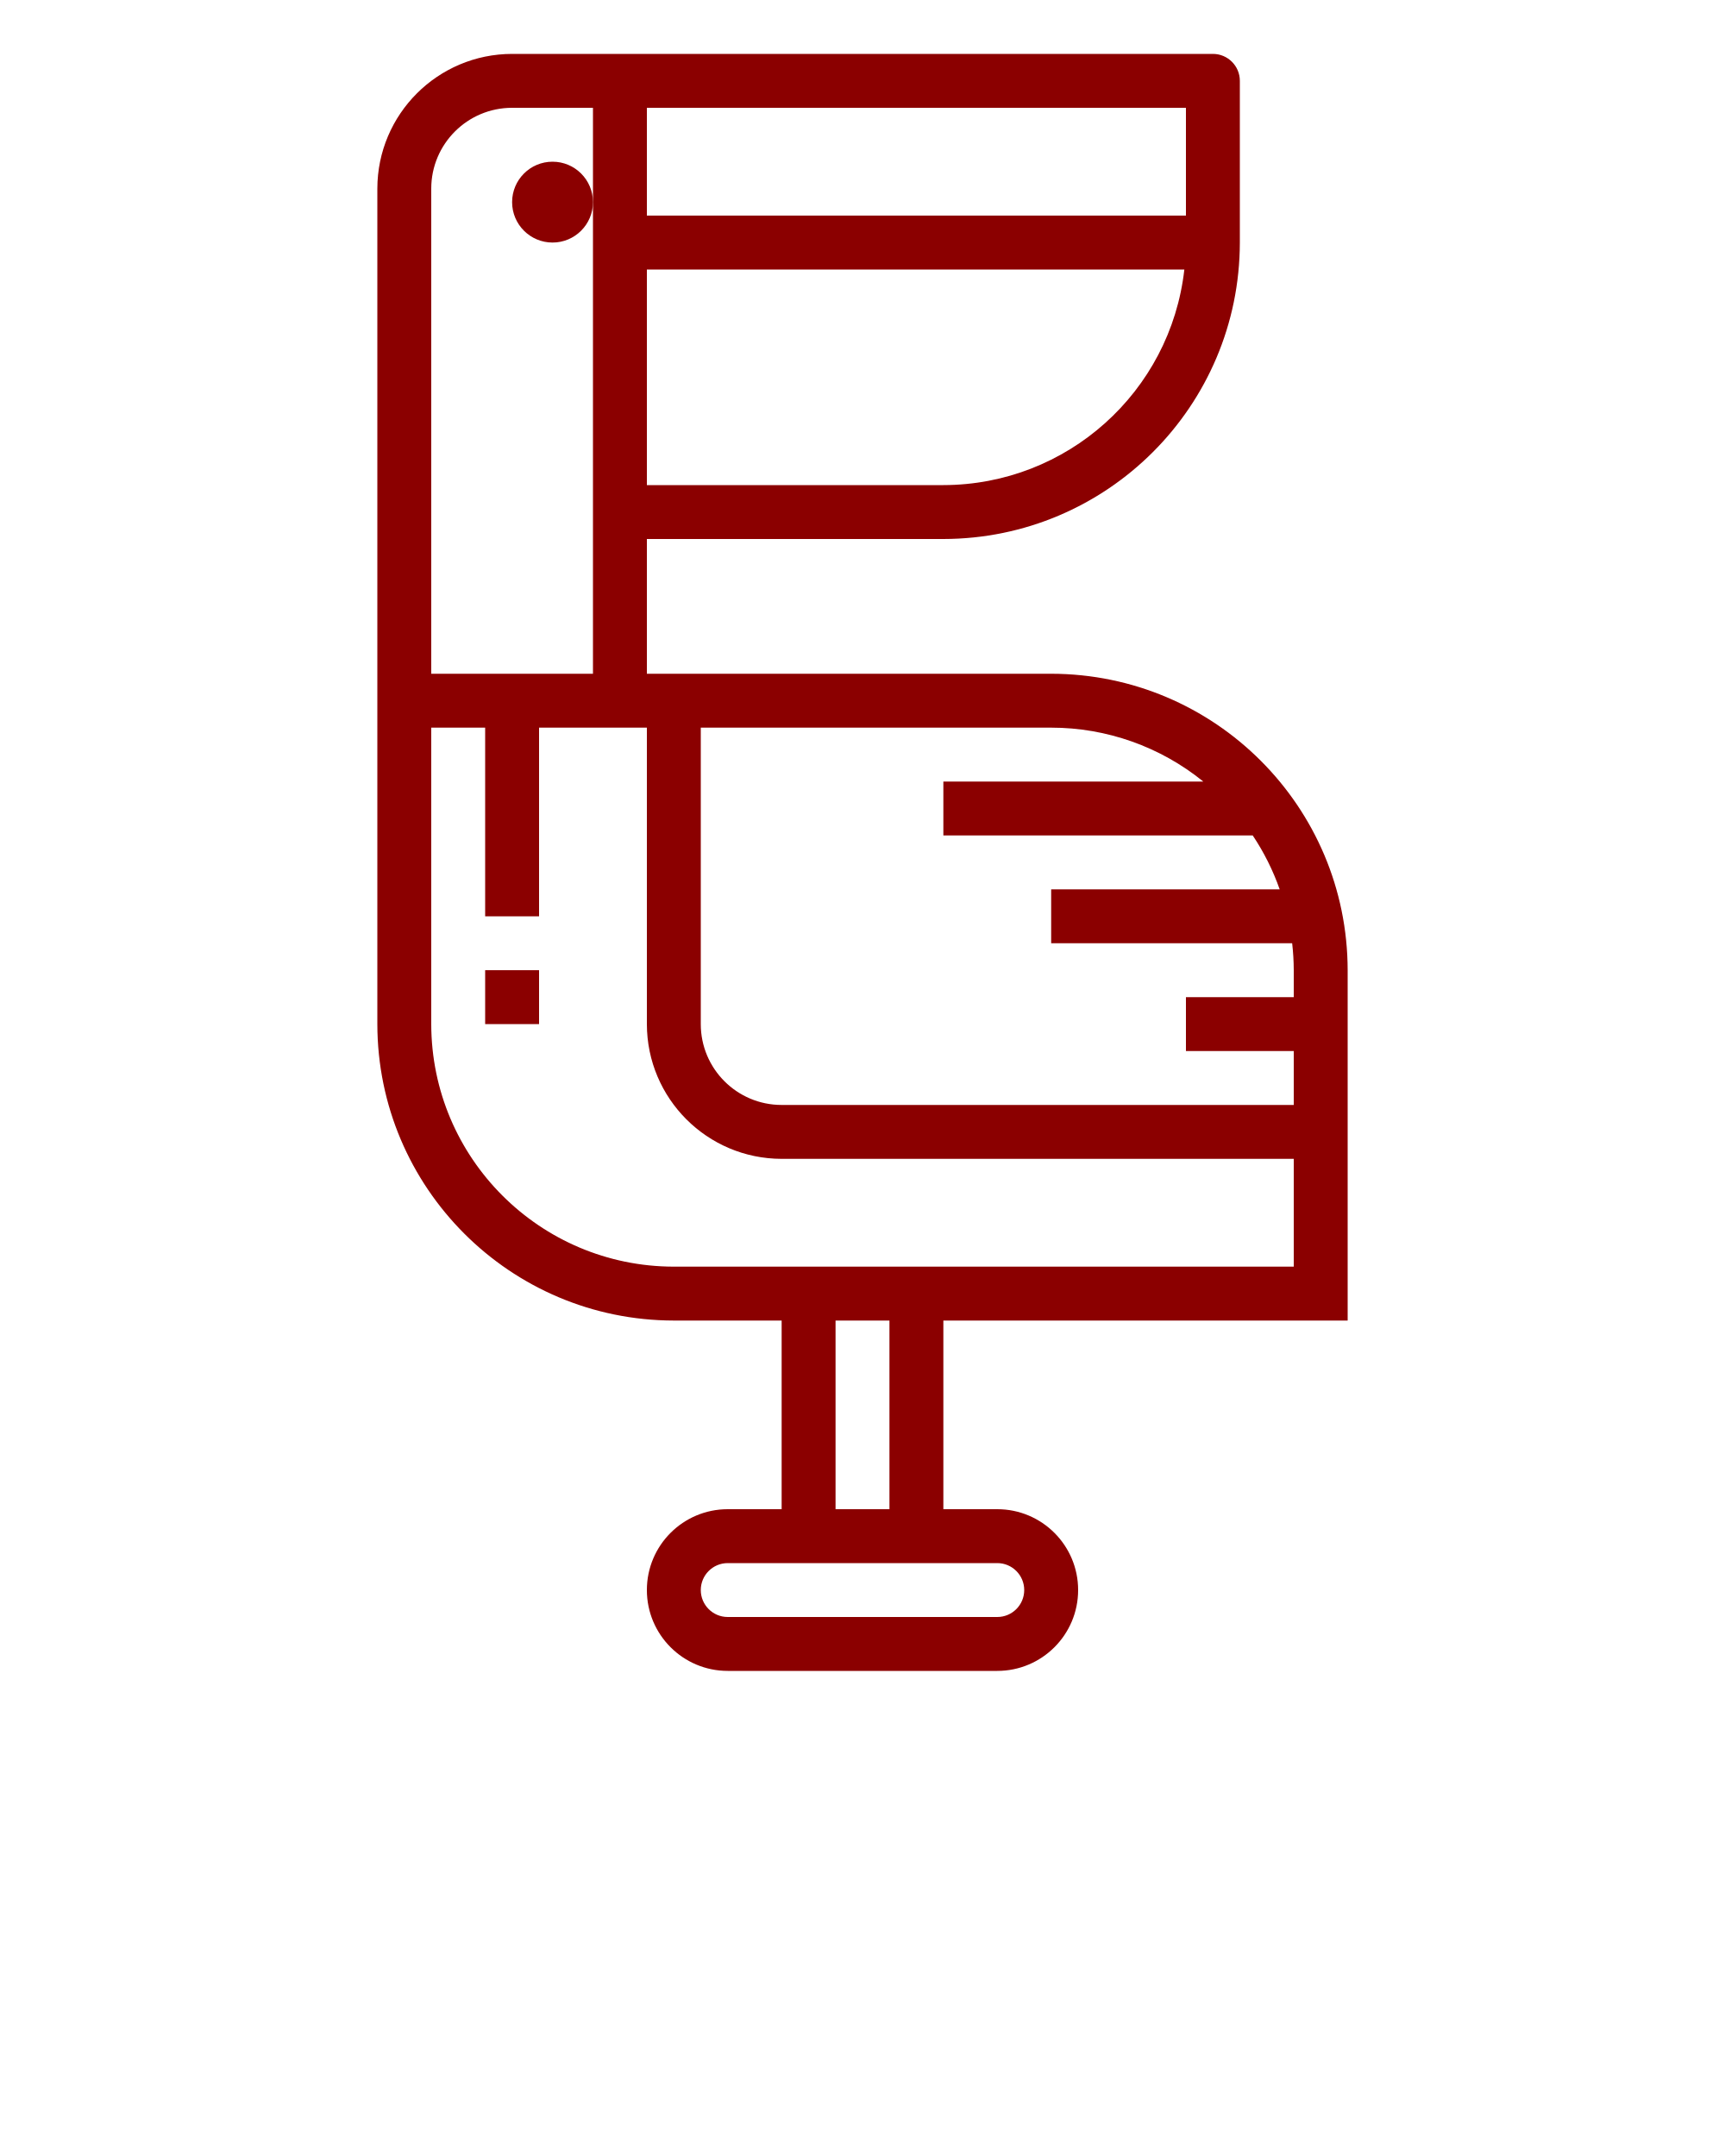
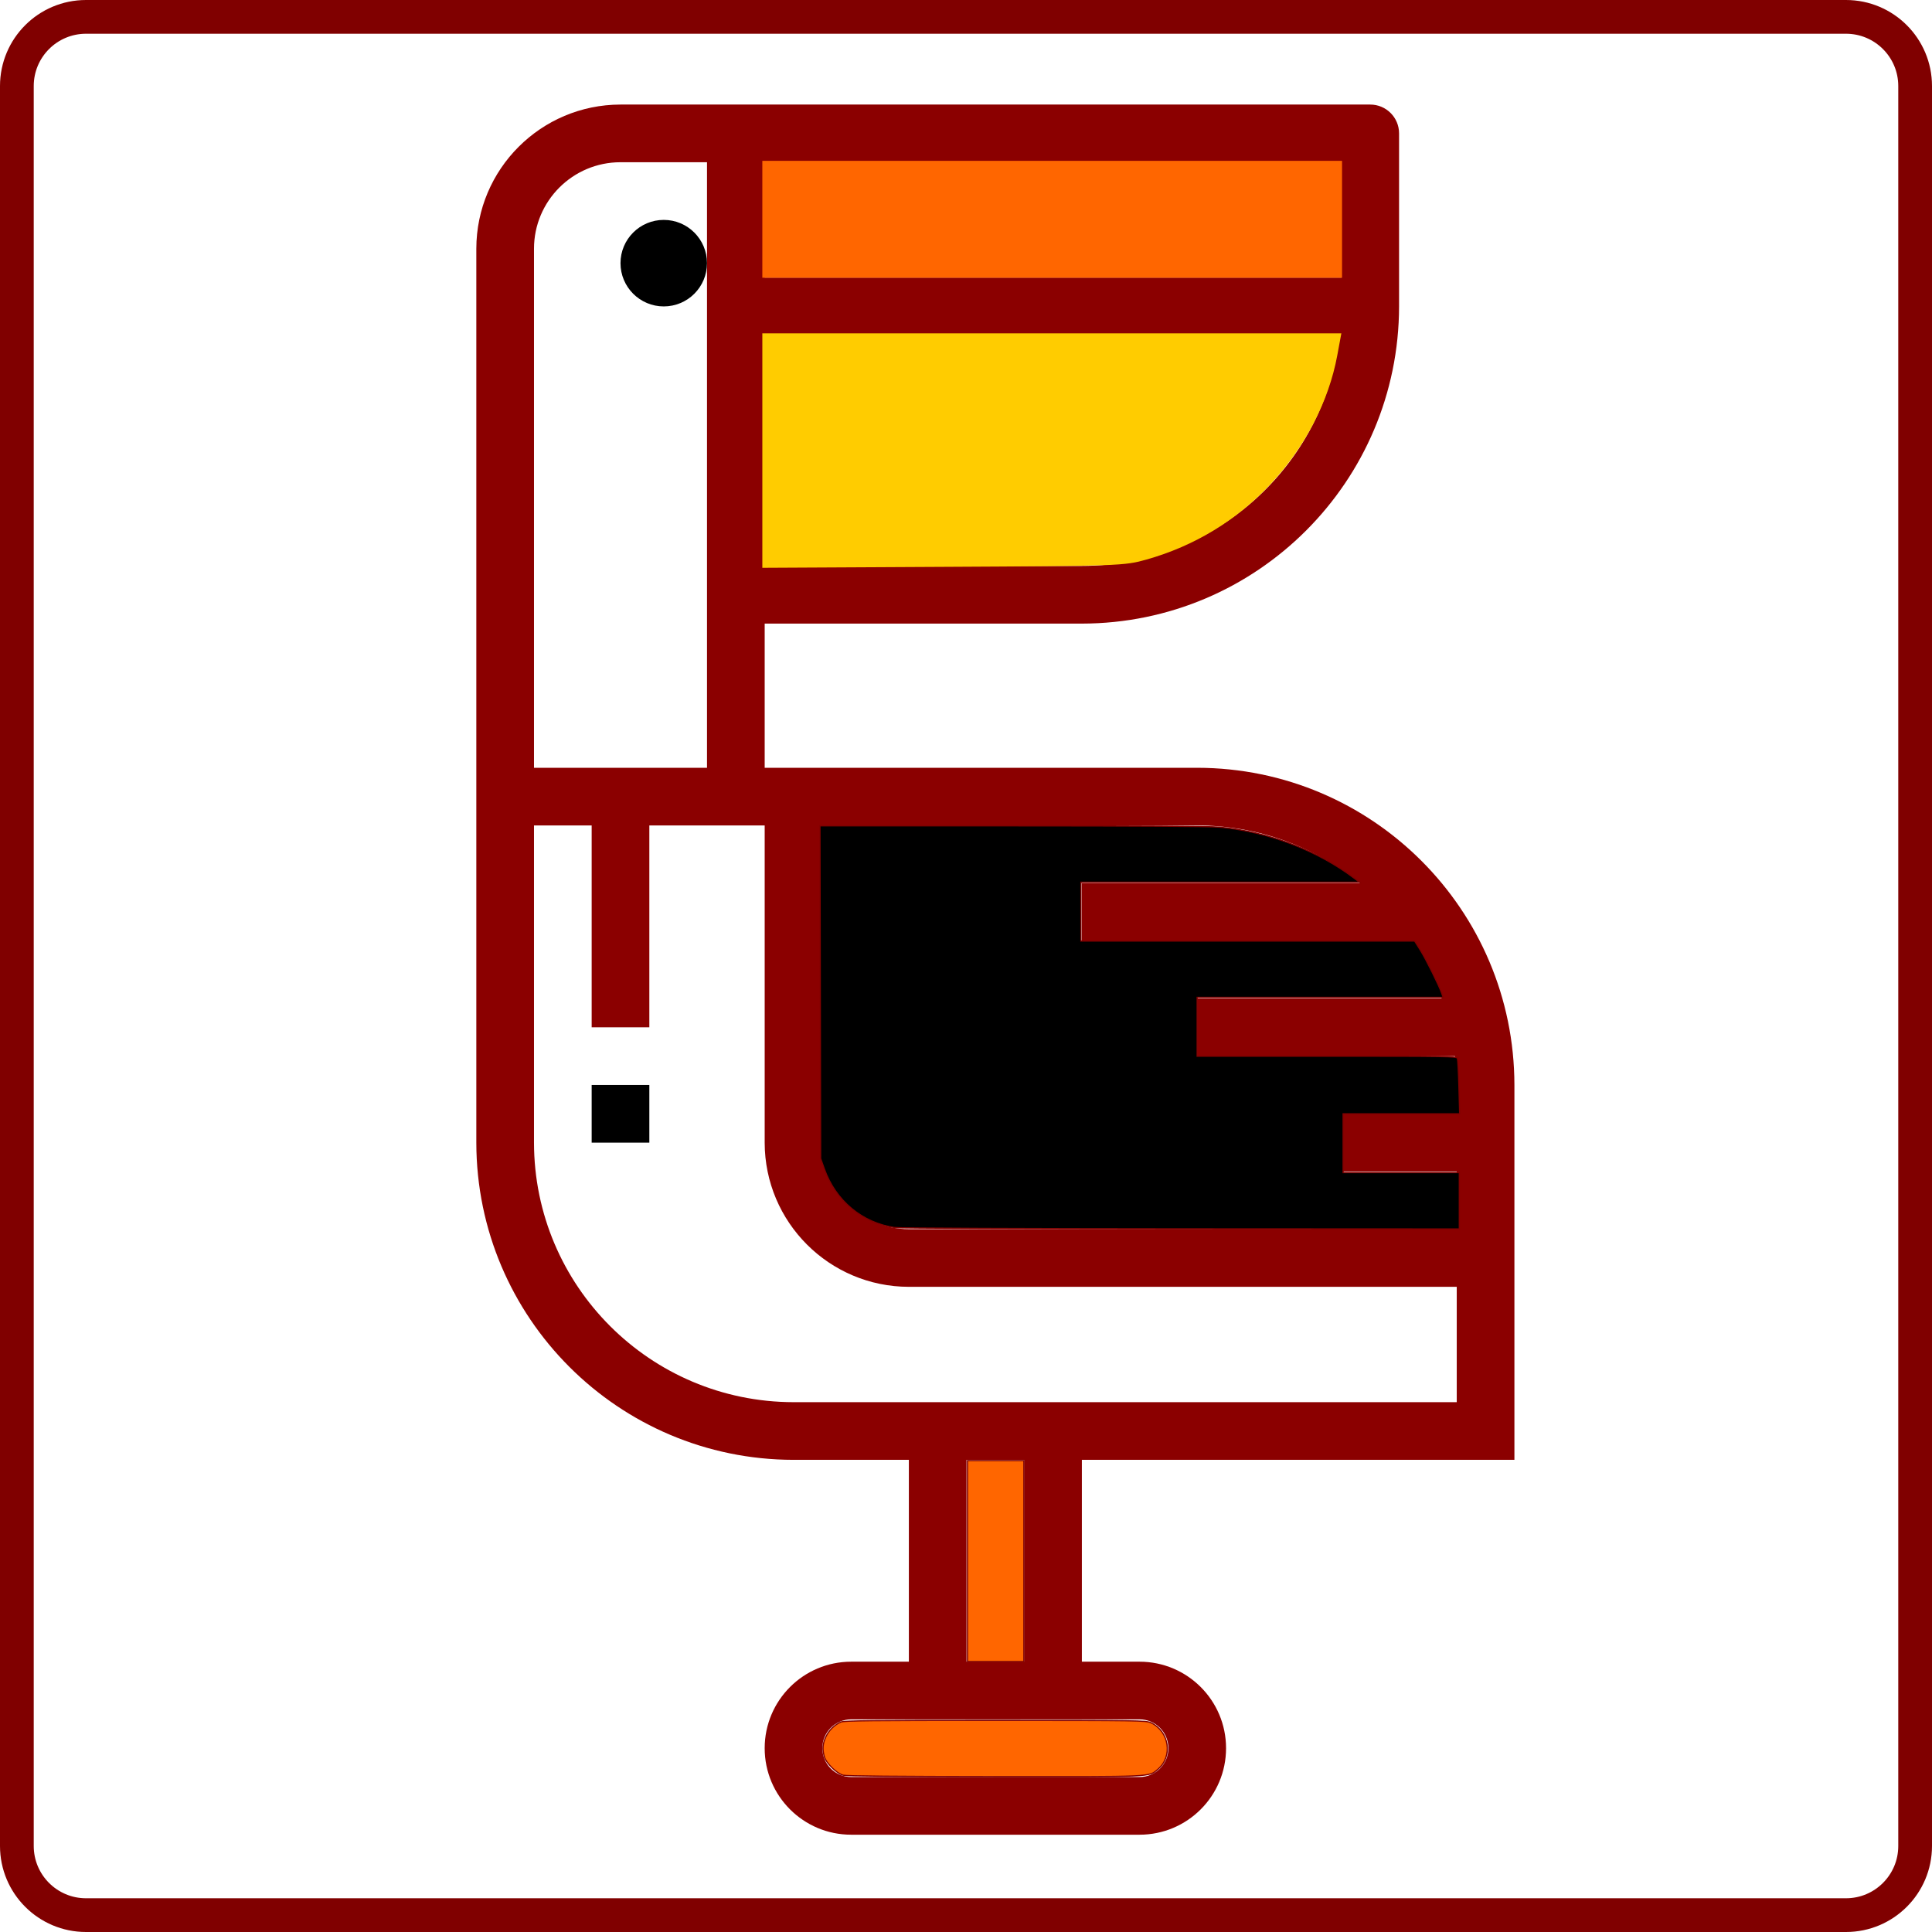
- <svg xmlns="http://www.w3.org/2000/svg" viewBox="0 0 64 80" x="0px" y="0px">
-   <g>
-     <path fill="#8b0000" d="M39,25H24V20H35A11.013,11.013,0,0,0,46,9V3a1,1,0,0,0-1-1H19a5.006,5.006,0,0,0-5,5V38A11.013,11.013,0,0,0,25,49h4v7H27a3,3,0,0,0,0,6H37a3,3,0,0,0,0-6H35V49H50V36A11.013,11.013,0,0,0,39,25Zm0,2a8.953,8.953,0,0,1,5.644,2H35v2H46.478a8.962,8.962,0,0,1,1,2H39v2h8.941A8.935,8.935,0,0,1,48,36v1H44v2h4v2H29a3,3,0,0,1-3-3V27Zm-4-9H24V10H43.941A9.01,9.01,0,0,1,35,18ZM24,4H44V8H24ZM16,7a3,3,0,0,1,3-3h3V25H16ZM37,58a1,1,0,0,1,0,2H27a1,1,0,0,1,0-2Zm-4-2H31V49h2Zm15-9H25a9.01,9.01,0,0,1-9-9V27h2v7h2V27h4V38a5.006,5.006,0,0,0,5,5H48Z" />
-     <rect fill="#8b0000" x="18" y="36" width="2" height="2" />
-     <circle fill="#8b0000" cx="20.5" cy="7.5" r="1.5" />
+ <svg xmlns="http://www.w3.org/2000/svg" viewBox="0 0 67 67" x="0px" y="0px" version="1.1" id="svg3777" width="500" height="500">
+   <defs id="defs3781" />
+   <rect style="fill:none" id="rect3797" width="57.681" height="62.899" x="2.802" y="-11.841" ry="0" />
+   <rect style="fill:none;stroke:#800000;stroke-width:1.17" id="rect3801" width="65.83" height="65.83" x="0.585" y="0.585" ry="2.398" />
+   <g id="g3775" transform="translate(2.518443,1.626)">
+     <path d="M 39,25 H 24 V 20 H 35 A 11.013,11.013 0 0 0 46,9 V 3 A 1,1 0 0 0 45,2 H 19 a 5.006,5.006 0 0 0 -5,5 v 31 a 11.013,11.013 0 0 0 11,11 h 4 v 7 h -2 a 3,3 0 0 0 0,6 h 10 a 3,3 0 0 0 0,-6 H 35 V 49 H 50 V 36 A 11.013,11.013 0 0 0 39,25 Z m 0,2 a 8.953,8.953 0 0 1 5.644,2 H 35 v 2 h 11.478 a 8.962,8.962 0 0 1 1,2 H 39 v 2 h 8.941 A 8.935,8.935 0 0 1 48,36 v 1 h -4 v 2 h 4 v 2 H 29 A 3,3 0 0 1 26,38 V 27 Z M 35,18 H 24 V 10 H 43.941 A 9.01,9.01 0 0 1 35,18 Z M 24,4 H 44 V 8 H 24 Z m -8,3 a 3,3 0 0 1 3,-3 h 3 v 21 h -6 z m 21,51 a 1,1 0 0 1 0,2 H 27 a 1,1 0 0 1 0,-2 z m -4,-2 h -2 v -7 h 2 z M 48,47 H 25 A 9.01,9.01 0 0 1 16,38 V 27 h 2 v 7 h 2 v -7 h 4 v 11 a 5.006,5.006 0 0 0 5,5 h 19 z" id="path3769" style="fill:#8b0000" />
+     <rect x="18" y="36" width="2" height="2" id="rect3771" style="fill:#000" />
+     <circle cx="20.5" cy="7.5" r="1.5" id="circle3773" style="fill:#000" />
  </g>
+   <path style="fill:#ff6600;stroke-width:0.099" d="m 26.437,7.605 v -2.027 h 10.052 10.052 v 2.027 2.027 h -10.052 -10.052 z" id="path3787" />
+   <path style="fill:#ffcc00;stroke-width:0.098" d="m 26.437,15.625 v -4.066 h 10.04 10.04 l -0.142,0.768 c -0.295,1.594 -1.122,3.188 -2.318,4.466 -1.174,1.255 -2.634,2.142 -4.299,2.612 -0.764,0.216 -0.916,0.221 -7.051,0.253 l -6.27,0.033 z" id="path3789" />
+   <path style="opacity:1;fill:#000000;fill-opacity:1;stroke:#800000;stroke-width:0.043" d="M 31.034,42.573 C 29.897,42.409 28.976,41.64 28.584,40.53 l -0.125,-0.353 -0.012,-5.769 -0.012,-5.769 6.68,1.45e-4 c 4.323,9.4e-5 6.854,0.016 7.173,0.045 1.679,0.152 3.391,0.799 4.668,1.766 l 0.19,0.144 h -4.83 -4.83 v 1.02 1.02 h 5.786 5.786 l 0.194,0.308 c 0.195,0.31 0.662,1.251 0.748,1.508 l 0.046,0.138 h -4.265 -4.265 v 1.02 1.02 h 4.498 c 4.244,0 4.5,0.004 4.527,0.074 0.016,0.041 0.04,0.49 0.054,0.999 l 0.025,0.924 H 48.6 46.578 v 1.02 1.02 h 2.015 2.015 v 0.977 0.977 l -9.659,-0.005 c -5.313,-0.003 -9.774,-0.022 -9.915,-0.042 z" id="path4715" />
+   <path style="opacity:1;fill:#ff6600;fill-opacity:1;stroke:#800000;stroke-width:0.042" d="m 33.553,54.137 v -3.485 h 0.977 0.977 v 3.485 3.485 H 34.531 33.553 Z" id="path4719" />
+   <path style="opacity:1;fill:#ff6600;fill-opacity:1;stroke:#800000;stroke-width:0.042" d="m 29.243,61.563 c -0.228,-0.06 -0.597,-0.423 -0.658,-0.648 -0.071,-0.259 -0.056,-0.446 0.054,-0.682 0.107,-0.229 0.303,-0.422 0.525,-0.515 0.112,-0.047 1.071,-0.057 5.355,-0.056 4.97,8.89e-4 5.226,0.005 5.388,0.079 0.646,0.297 0.777,1.177 0.241,1.621 -0.32,0.265 -0.079,0.254 -5.656,0.249 -3.352,-0.003 -5.138,-0.019 -5.248,-0.048 z" id="path4721" />
</svg>
